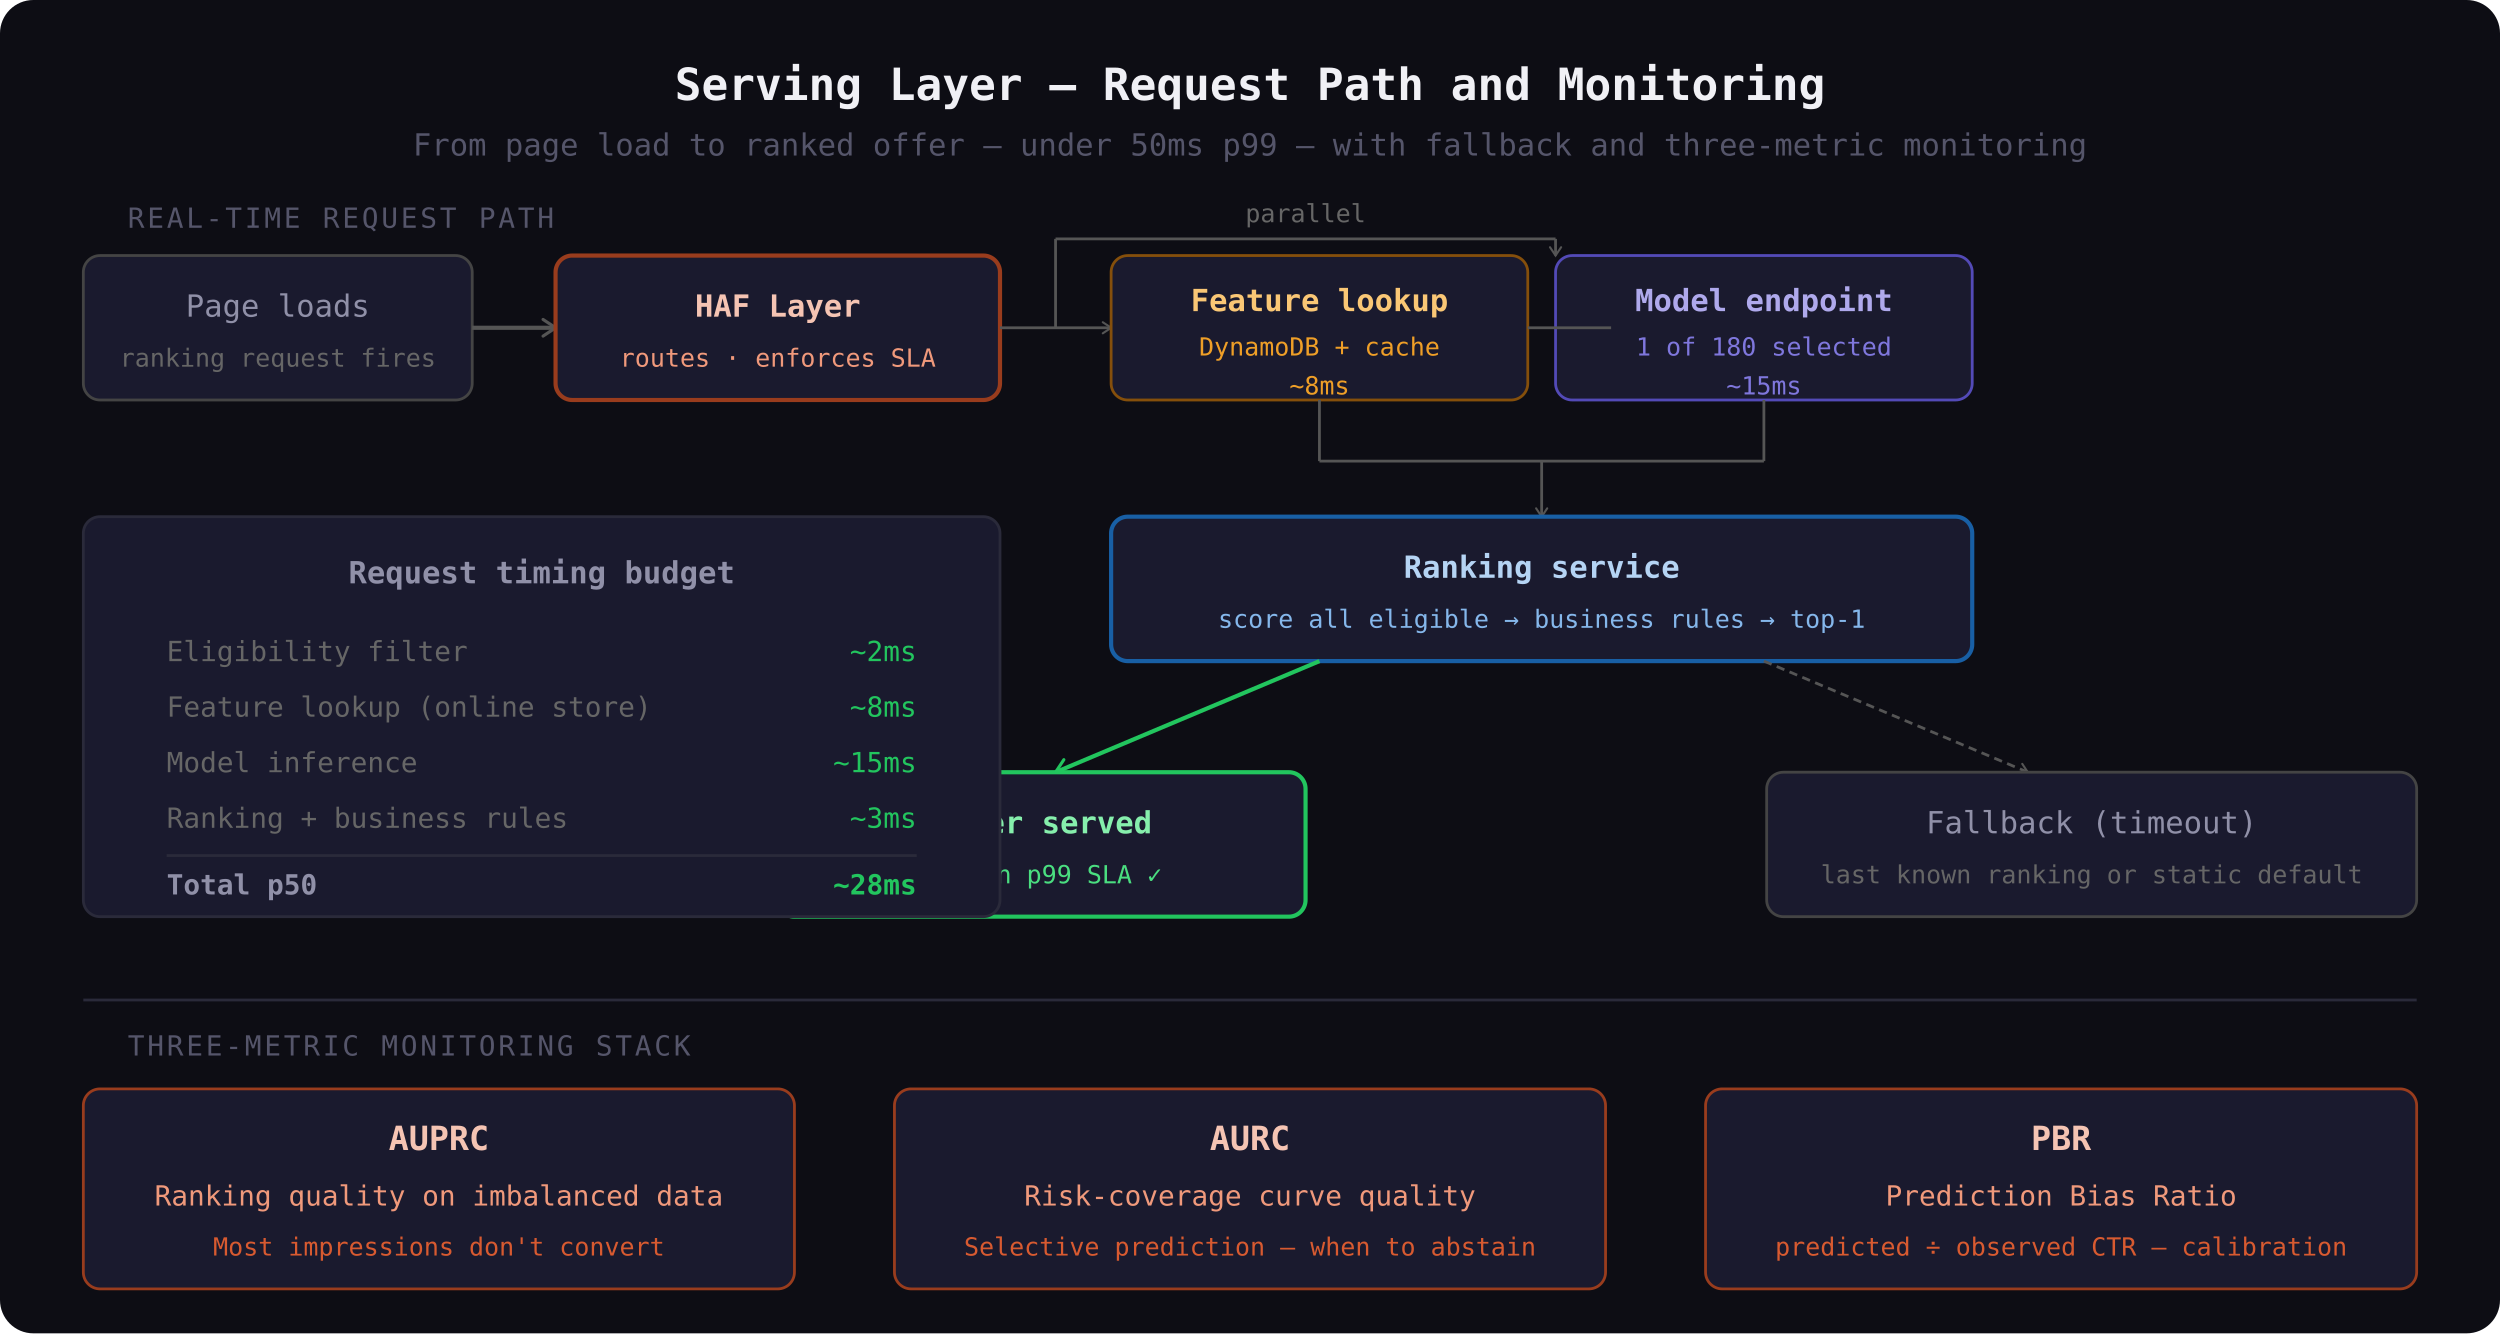
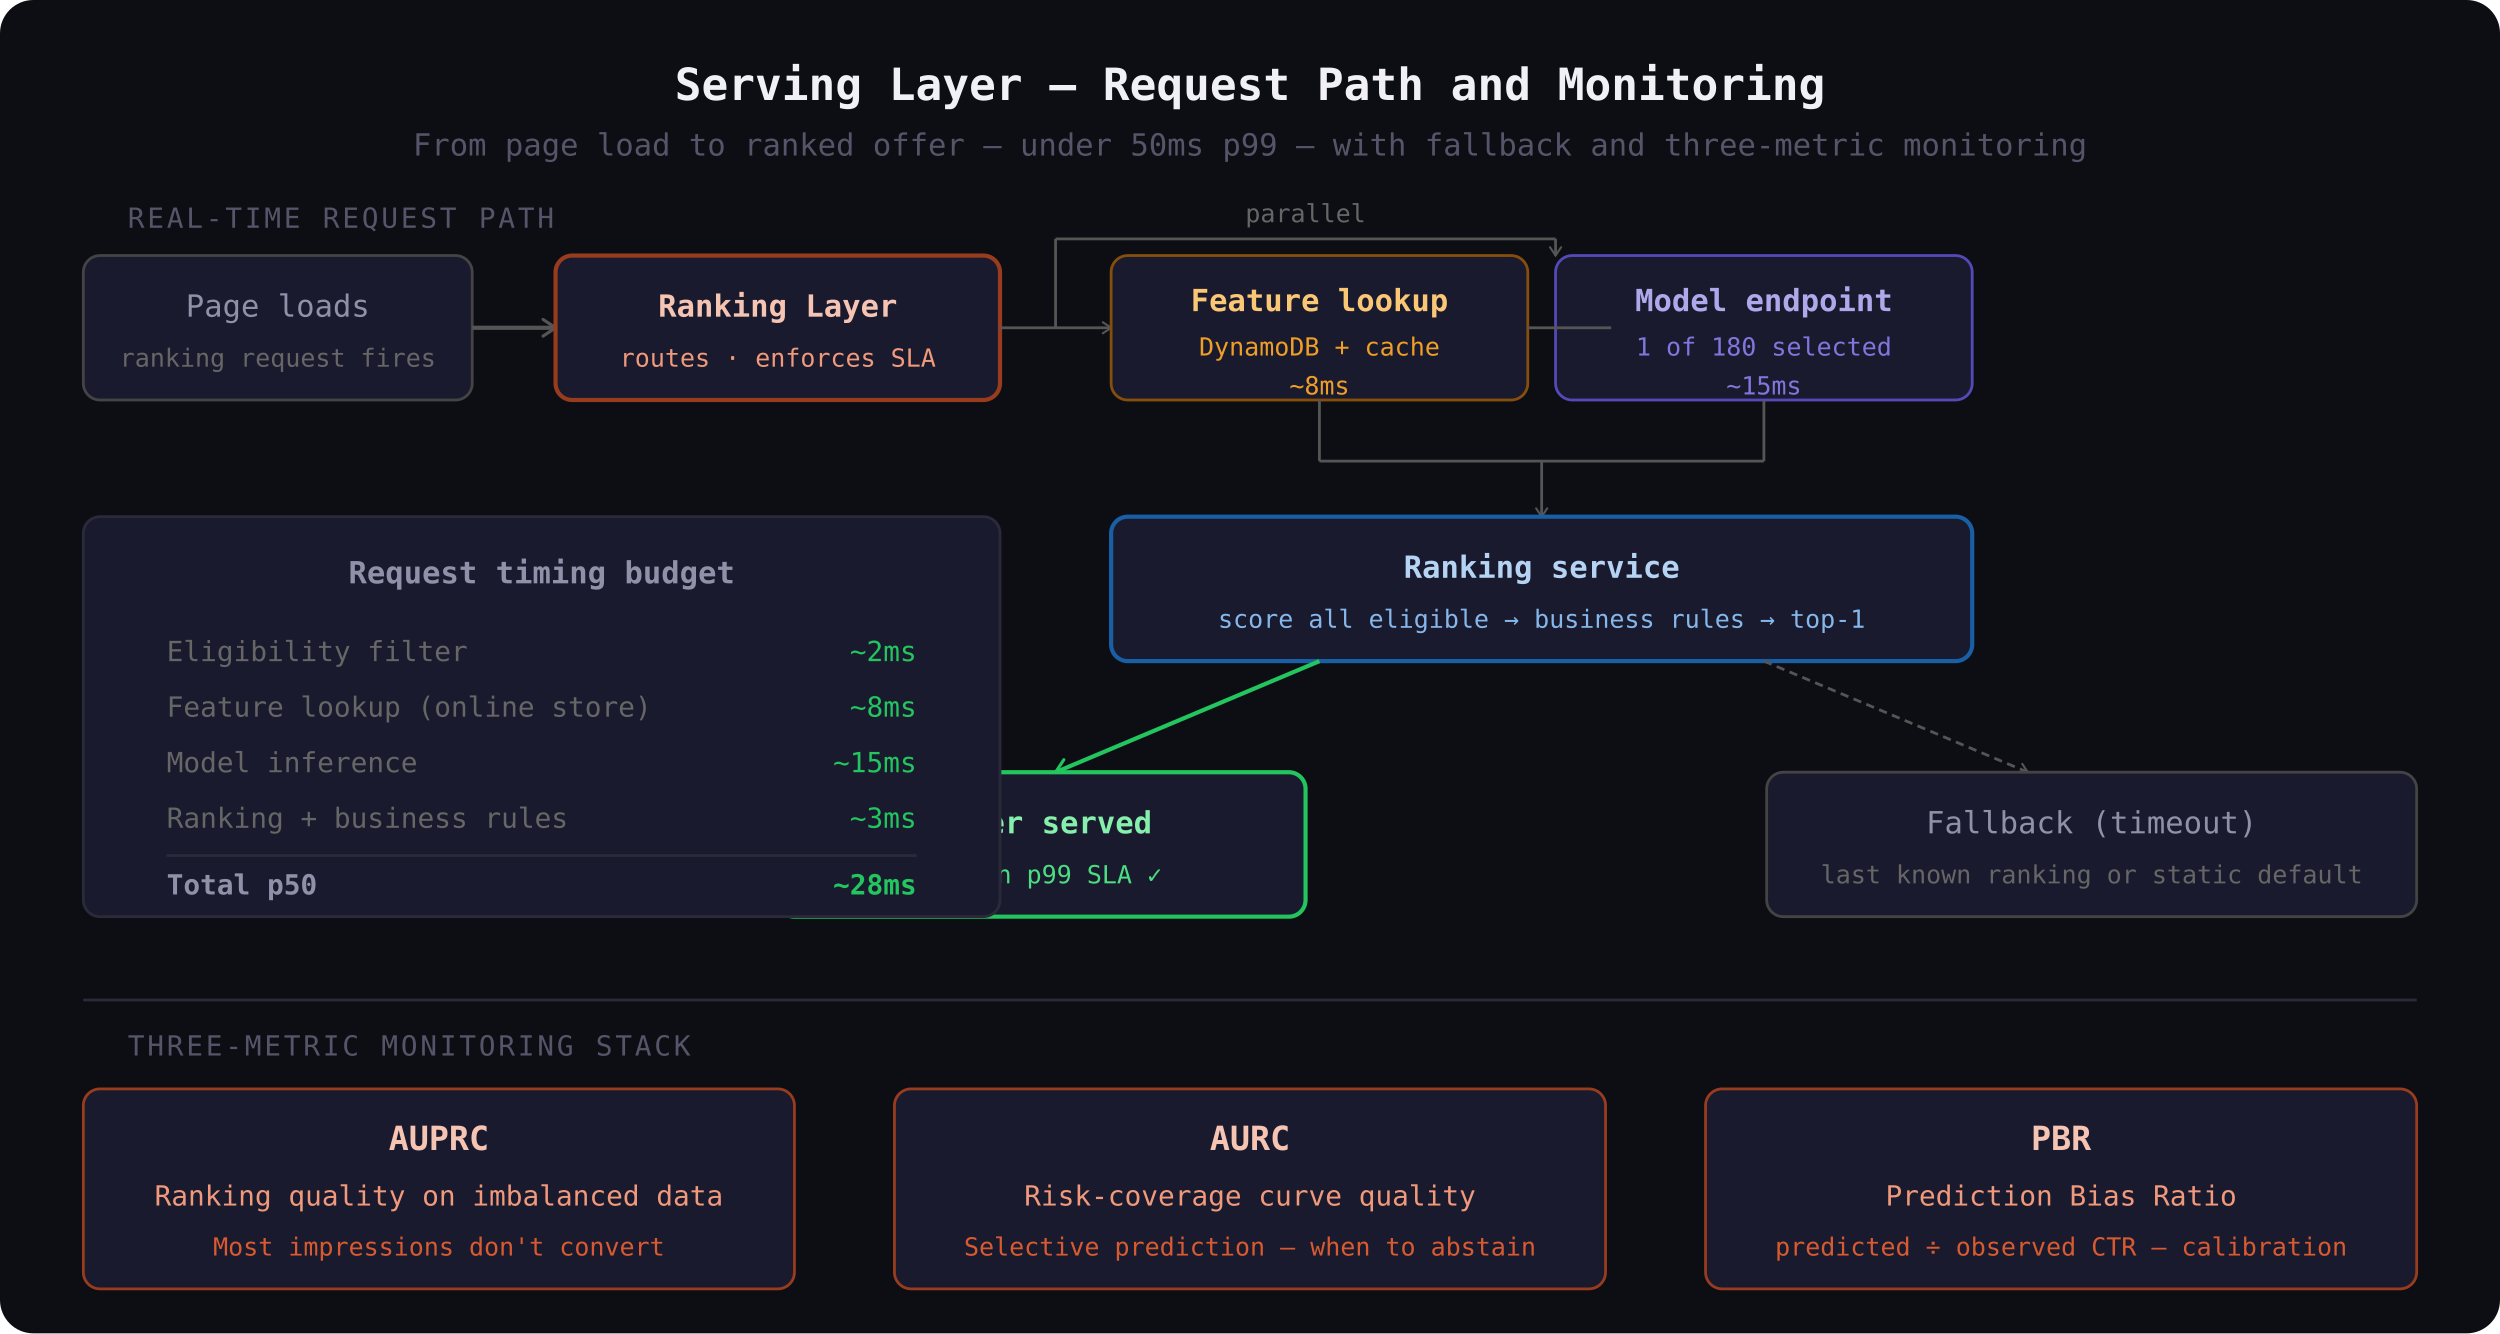
<svg xmlns="http://www.w3.org/2000/svg" width="900" height="480" viewBox="0 0 900 480" font-family="ui-monospace, 'Cascadia Code', monospace">
  <rect width="900" height="480" fill="#0d0d14" rx="12" />
  <text x="450" y="36" text-anchor="middle" font-size="16" font-weight="600" fill="#f0f0f5">Serving Layer — Request Path and Monitoring</text>
  <text x="450" y="56" text-anchor="middle" font-size="11" fill="#55556a">From page load to ranked offer — under 50ms p99 — with fallback and three-metric monitoring</text>
  <text x="46" y="82" font-size="10" fill="#55556a" font-weight="500" letter-spacing="1">REAL-TIME REQUEST PATH</text>
  <rect x="30" y="92" width="140" height="52" rx="6" fill="#1a1a2e" stroke="#444" stroke-width="1" />
  <text x="100" y="114" text-anchor="middle" font-size="11" font-weight="500" fill="#9090a8">Page loads</text>
  <text x="100" y="132" text-anchor="middle" font-size="9" fill="#666">ranking request fires</text>
  <line x1="170" y1="118" x2="200" y2="118" stroke="#555" stroke-width="1.5" marker-end="url(#arr3)" />
  <rect x="200" y="92" width="160" height="52" rx="6" fill="#1a1a2e" stroke="#993C1D" stroke-width="1.5" />
-   <text x="280" y="114" text-anchor="middle" font-size="11" font-weight="600" fill="#F5C4B3">HAF Layer</text>
+   <text x="280" y="114" text-anchor="middle" font-size="11" font-weight="600" fill="#F5C4B3">Ranking Layer</text>
  <text x="280" y="132" text-anchor="middle" font-size="9" fill="#F0997B">routes · enforces SLA</text>
  <line x1="360" y1="118" x2="400" y2="118" stroke="#555" stroke-width="1" marker-end="url(#arr3)" />
  <line x1="380" y1="118" x2="380" y2="86" stroke="#555" stroke-width="1" />
  <line x1="380" y1="86" x2="560" y2="86" stroke="#555" stroke-width="1" />
  <line x1="560" y1="86" x2="560" y2="92" stroke="#555" stroke-width="1" marker-end="url(#arr3)" />
  <text x="470" y="80" text-anchor="middle" font-size="9" fill="#666">parallel</text>
  <rect x="400" y="92" width="150" height="52" rx="6" fill="#1a1a2e" stroke="#854F0B" stroke-width="1" />
  <text x="475" y="112" text-anchor="middle" font-size="11" font-weight="600" fill="#FAC775">Feature lookup</text>
  <text x="475" y="128" text-anchor="middle" font-size="9" fill="#EF9F27">DynamoDB + cache</text>
  <text x="475" y="142" text-anchor="middle" font-size="9" fill="#EF9F27">~8ms</text>
  <rect x="560" y="92" width="150" height="52" rx="6" fill="#1a1a2e" stroke="#534AB7" stroke-width="1" />
  <text x="635" y="112" text-anchor="middle" font-size="11" font-weight="600" fill="#AFA9EC">Model endpoint</text>
  <text x="635" y="128" text-anchor="middle" font-size="9" fill="#7F77DD">1 of 180 selected</text>
  <text x="635" y="142" text-anchor="middle" font-size="9" fill="#7F77DD">~15ms</text>
  <line x1="550" y1="118" x2="580" y2="118" stroke="#555" stroke-width="1" />
  <line x1="475" y1="144" x2="475" y2="166" stroke="#555" stroke-width="1" />
  <line x1="635" y1="144" x2="635" y2="166" stroke="#555" stroke-width="1" />
  <line x1="475" y1="166" x2="635" y2="166" stroke="#555" stroke-width="1" />
  <line x1="555" y1="166" x2="555" y2="186" stroke="#555" stroke-width="1" marker-end="url(#arr3)" />
  <rect x="400" y="186" width="310" height="52" rx="6" fill="#1a1a2e" stroke="#185FA5" stroke-width="1.5" />
  <text x="555" y="208" text-anchor="middle" font-size="11" font-weight="600" fill="#B5D4F4">Ranking service</text>
  <text x="555" y="226" text-anchor="middle" font-size="9" fill="#85B7EB">score all eligible → business rules → top-1</text>
  <line x1="475" y1="238" x2="380" y2="278" stroke="#22c55e" stroke-width="1.5" marker-end="url(#arr3g)" />
  <line x1="635" y1="238" x2="730" y2="278" stroke="#555" stroke-width="1" stroke-dasharray="3 2" marker-end="url(#arr3)" />
  <rect x="280" y="278" width="190" height="52" rx="6" fill="#1a1a2e" stroke="#22c55e" stroke-width="1.5" />
  <text x="375" y="300" text-anchor="middle" font-size="11" font-weight="600" fill="#86efac">Offer served</text>
  <text x="375" y="318" text-anchor="middle" font-size="9" fill="#4ade80">within p99 SLA ✓</text>
  <rect x="636" y="278" width="234" height="52" rx="6" fill="#1a1a2e" stroke="#444" stroke-width="1" />
  <text x="753" y="300" text-anchor="middle" font-size="11" font-weight="500" fill="#9090a8">Fallback (timeout)</text>
  <text x="753" y="318" text-anchor="middle" font-size="9" fill="#666">last known ranking or static default</text>
  <rect x="30" y="186" width="330" height="144" rx="6" fill="#1a1a2e" stroke="#2a2a3a" stroke-width="1" />
  <text x="195" y="210" text-anchor="middle" font-size="11" font-weight="600" fill="#9090a8">Request timing budget</text>
  <text x="60" y="238" font-size="10" fill="#666">Eligibility filter</text>
  <text x="330" y="238" text-anchor="end" font-size="10" fill="#22c55e">~2ms</text>
  <text x="60" y="258" font-size="10" fill="#666">Feature lookup (online store)</text>
  <text x="330" y="258" text-anchor="end" font-size="10" fill="#22c55e">~8ms</text>
  <text x="60" y="278" font-size="10" fill="#666">Model inference</text>
  <text x="330" y="278" text-anchor="end" font-size="10" fill="#22c55e">~15ms</text>
  <text x="60" y="298" font-size="10" fill="#666">Ranking + business rules</text>
  <text x="330" y="298" text-anchor="end" font-size="10" fill="#22c55e">~3ms</text>
  <line x1="60" y1="308" x2="330" y2="308" stroke="#2a2a3a" stroke-width="1" />
  <text x="60" y="322" font-size="10" font-weight="600" fill="#9090a8">Total p50</text>
  <text x="330" y="322" text-anchor="end" font-size="10" font-weight="600" fill="#22c55e">~28ms</text>
  <line x1="30" y1="360" x2="870" y2="360" stroke="#2a2a3a" stroke-width="1" />
  <text x="46" y="380" font-size="10" fill="#55556a" font-weight="500" letter-spacing="1">THREE-METRIC MONITORING STACK</text>
  <rect x="30" y="392" width="256" height="72" rx="6" fill="#1a1a2e" stroke="#993C1D" stroke-width="1" />
  <text x="158" y="414" text-anchor="middle" font-size="12" font-weight="600" fill="#F5C4B3">AUPRC</text>
  <text x="158" y="434" text-anchor="middle" font-size="10" fill="#F0997B">Ranking quality on imbalanced data</text>
  <text x="158" y="452" text-anchor="middle" font-size="9" fill="#D85A30">Most impressions don't convert</text>
  <rect x="322" y="392" width="256" height="72" rx="6" fill="#1a1a2e" stroke="#993C1D" stroke-width="1" />
  <text x="450" y="414" text-anchor="middle" font-size="12" font-weight="600" fill="#F5C4B3">AURC</text>
  <text x="450" y="434" text-anchor="middle" font-size="10" fill="#F0997B">Risk-coverage curve quality</text>
  <text x="450" y="452" text-anchor="middle" font-size="9" fill="#D85A30">Selective prediction — when to abstain</text>
  <rect x="614" y="392" width="256" height="72" rx="6" fill="#1a1a2e" stroke="#993C1D" stroke-width="1" />
  <text x="742" y="414" text-anchor="middle" font-size="12" font-weight="600" fill="#F5C4B3">PBR</text>
  <text x="742" y="434" text-anchor="middle" font-size="10" fill="#F0997B">Prediction Bias Ratio</text>
  <text x="742" y="452" text-anchor="middle" font-size="9" fill="#D85A30">predicted ÷ observed CTR — calibration</text>
  <defs>
    <marker id="arr3" viewBox="0 0 10 10" refX="8" refY="5" markerWidth="5" markerHeight="5" orient="auto-start-reverse">
      <path d="M2 1L8 5L2 9" fill="none" stroke="#555" stroke-width="1.5" stroke-linecap="round" />
    </marker>
    <marker id="arr3g" viewBox="0 0 10 10" refX="8" refY="5" markerWidth="5" markerHeight="5" orient="auto-start-reverse">
      <path d="M2 1L8 5L2 9" fill="none" stroke="#22c55e" stroke-width="1.5" stroke-linecap="round" />
    </marker>
  </defs>
</svg>
